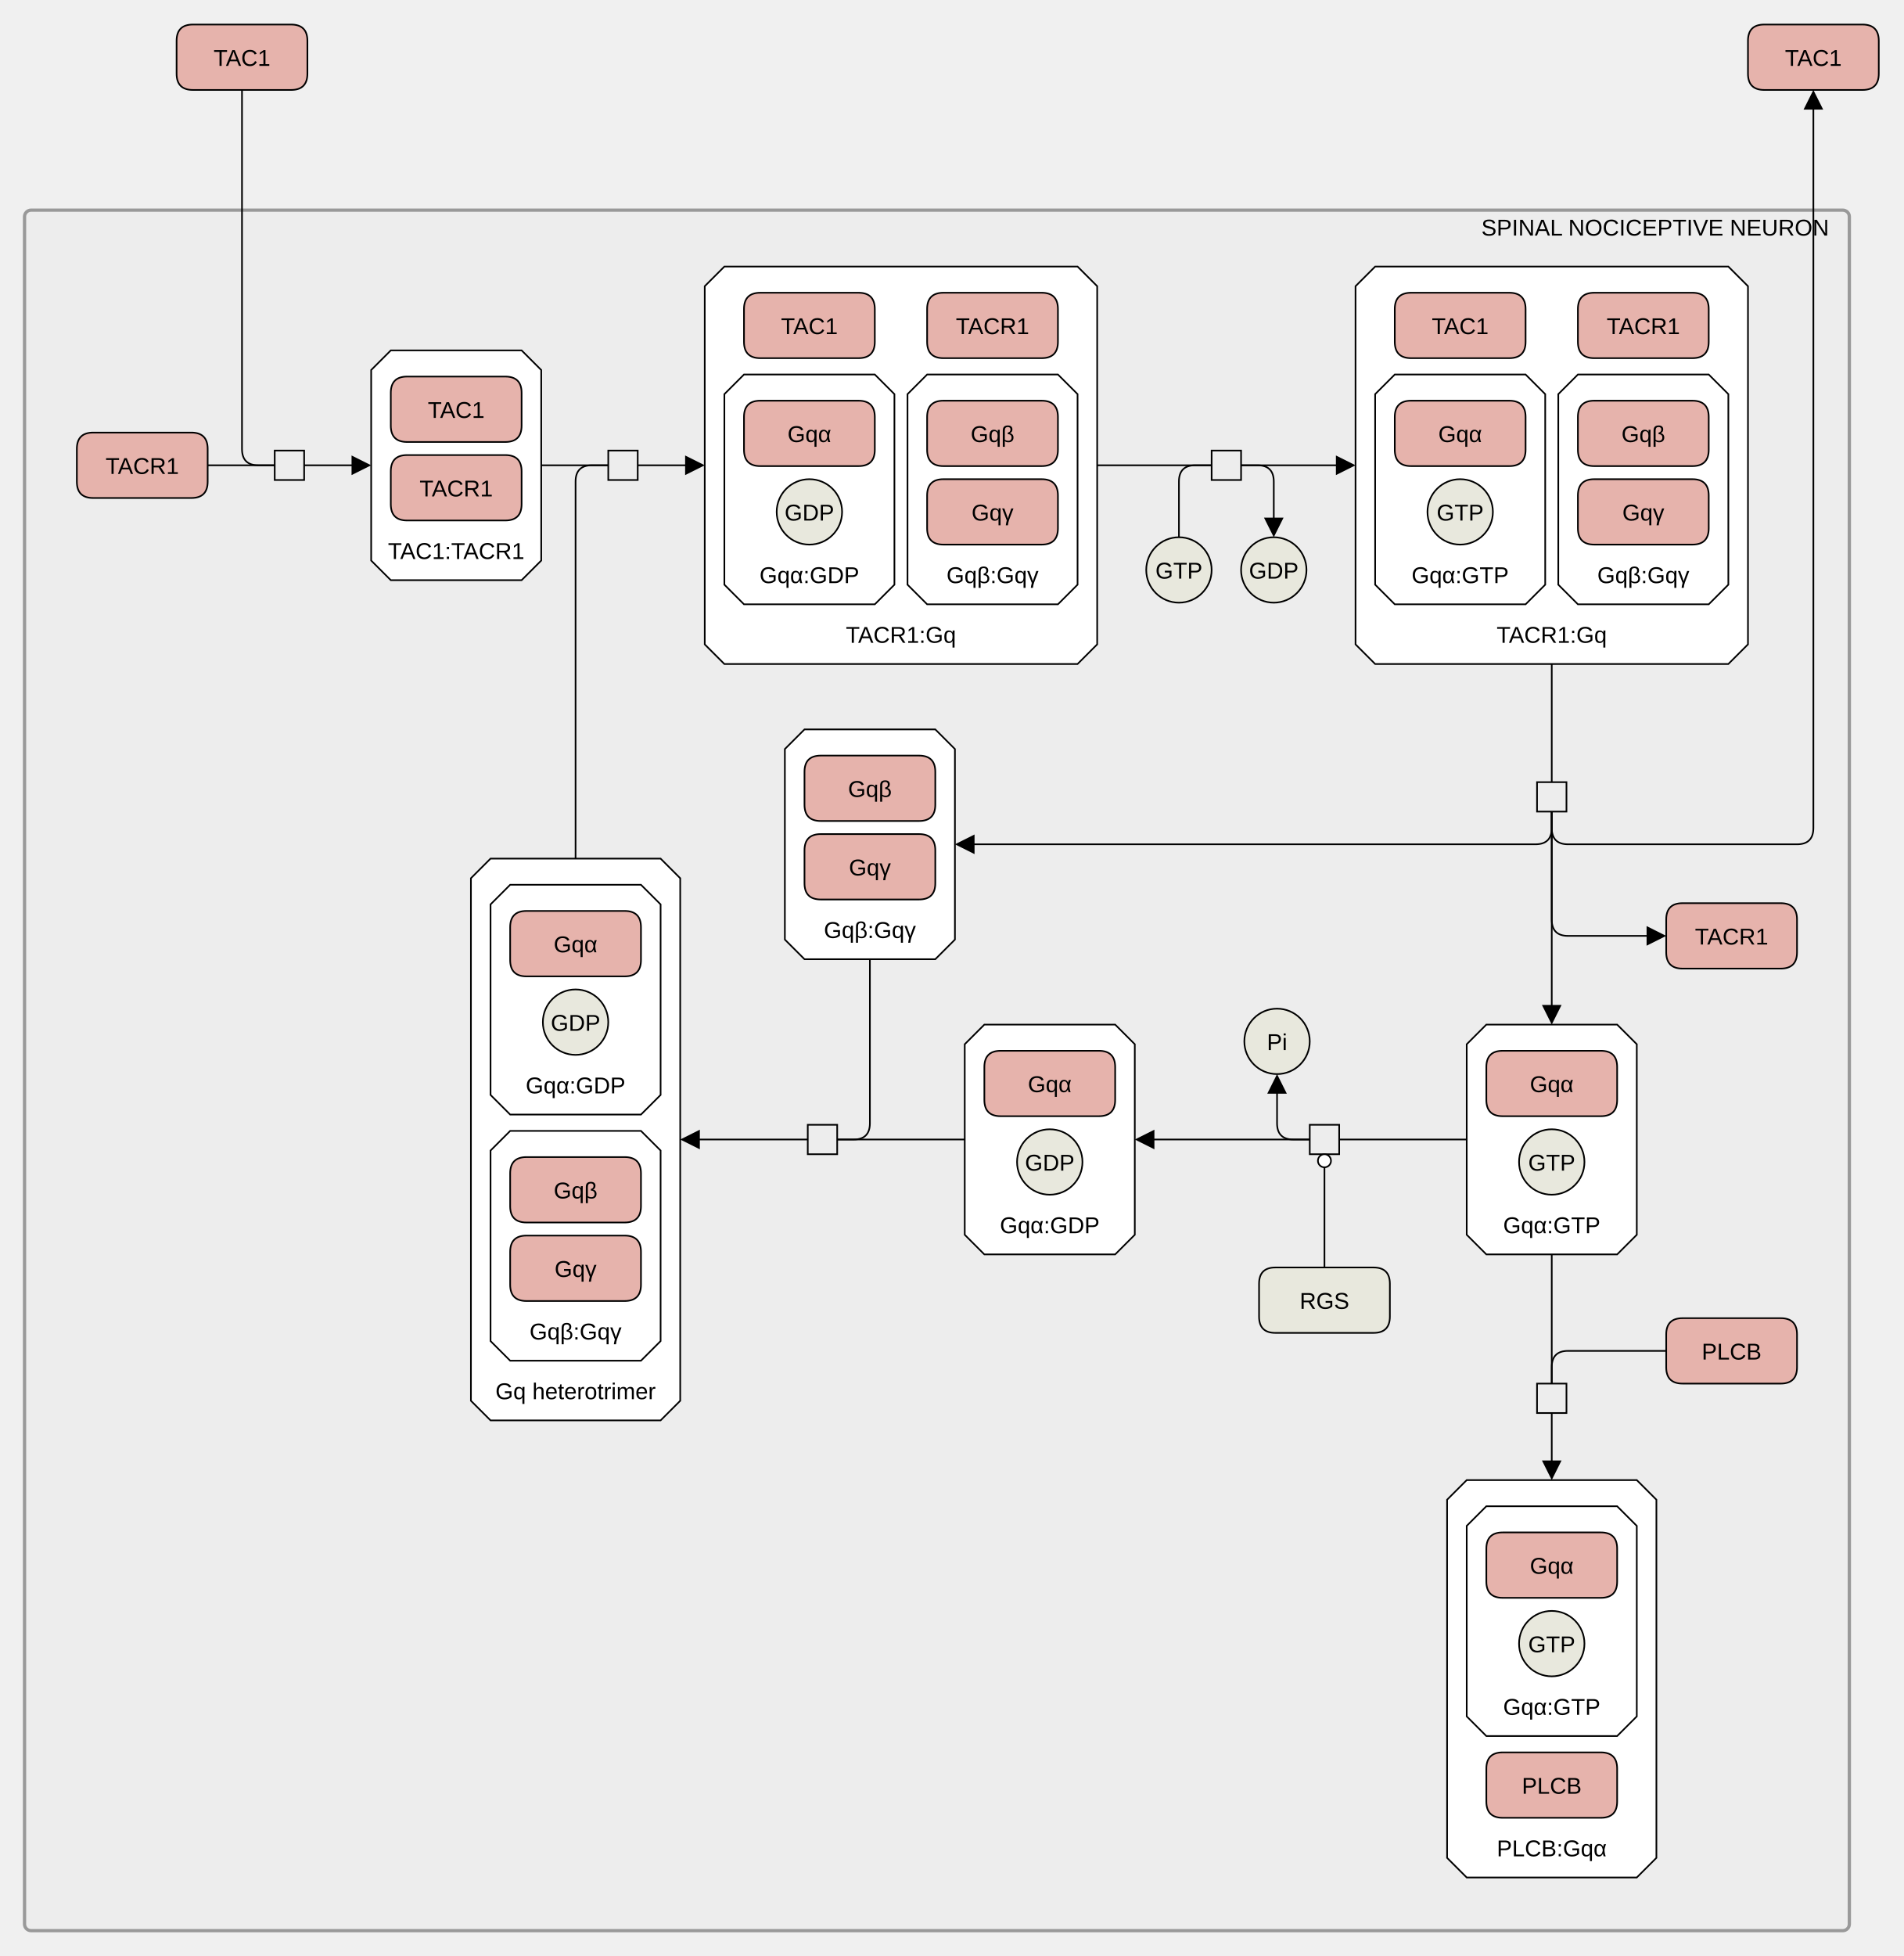
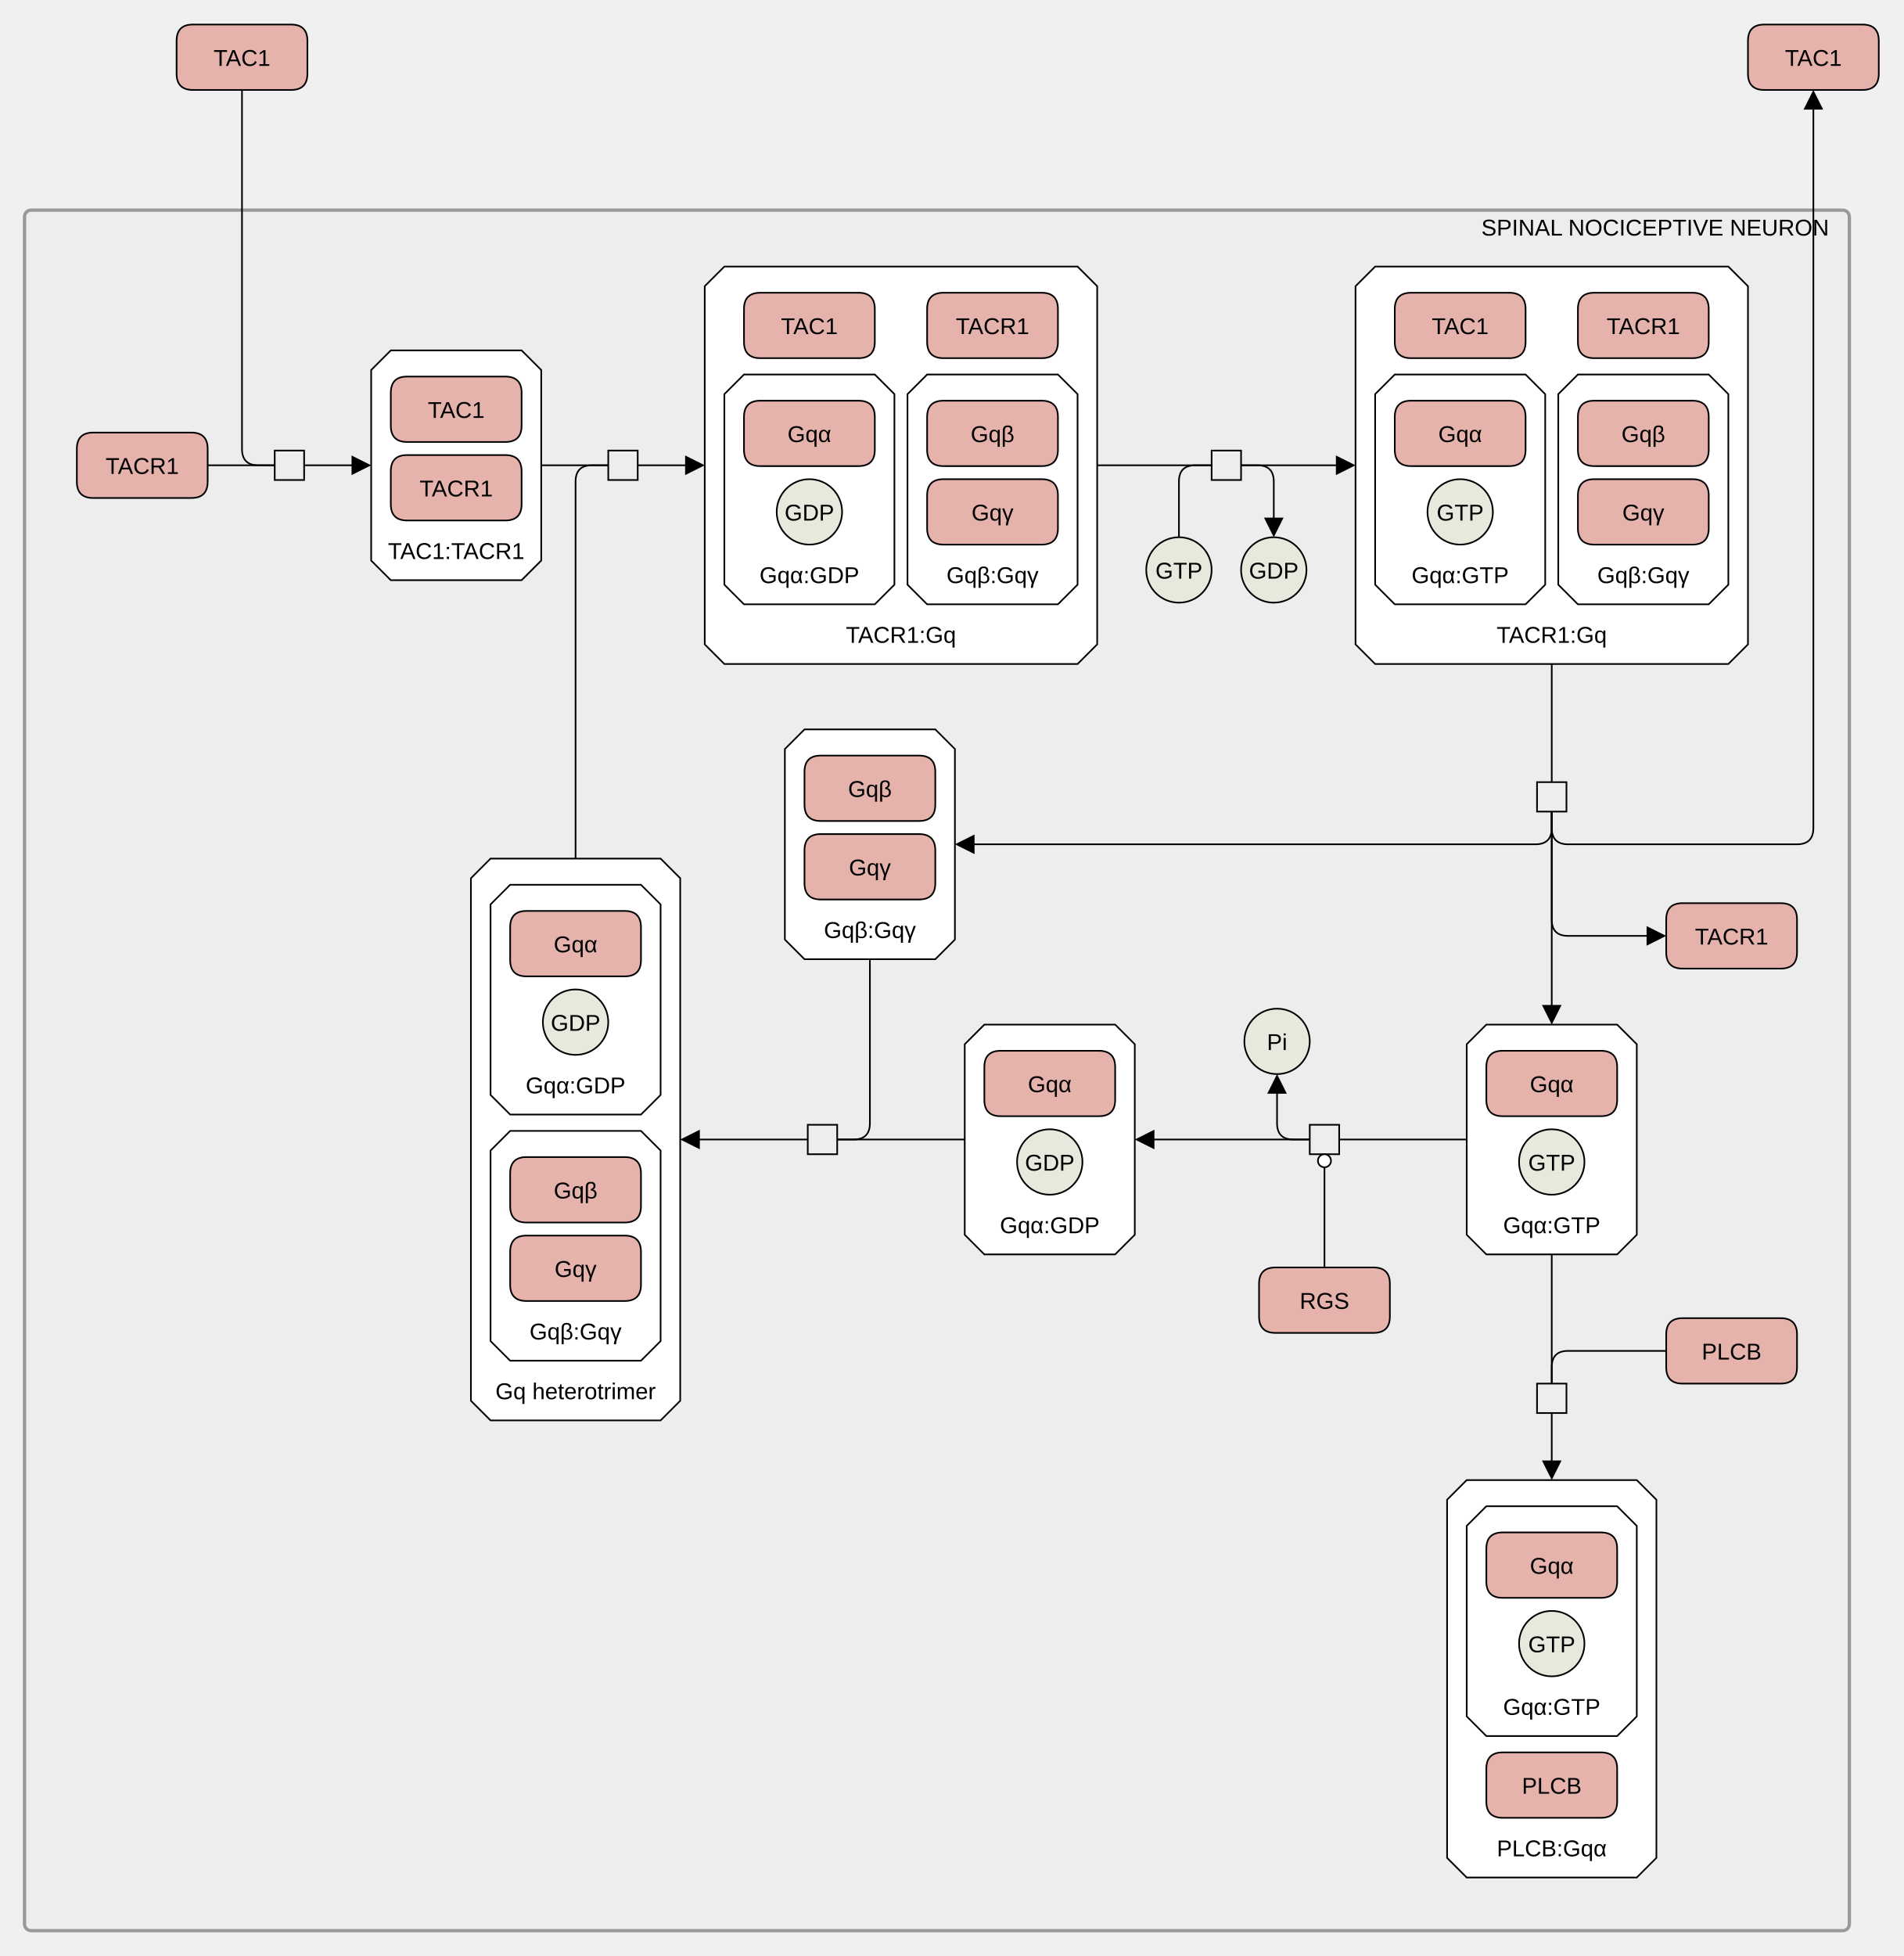
<svg xmlns="http://www.w3.org/2000/svg" width="1164" height="1196" viewBox="0 0 1164 1196" stroke-linecap="butt" stroke-miterlimit="10">
  <g transform="translate(-25,-25)">
    <path d="M40 157.5 C40 155.291 41.791 153.5 44 153.5 L1152 153.5 C1154.209 153.5 1156 155.291 1156 157.5 L1156 1201.5 C1156 1203.709 1154.209 1205.5 1152 1205.5 L44 1205.5 C41.791 1205.5 40 1203.709 40 1201.5 Z" fill="#999999" fill-opacity="0.031" stroke="none" />
    <path d="M40 157.5 C40 155.291 41.791 153.5 44 153.5 L1152 153.5 C1154.209 153.5 1156 155.291 1156 157.5 L1156 1201.5 C1156 1203.709 1154.209 1205.5 1152 1205.5 L44 1205.5 C41.791 1205.5 40 1203.709 40 1201.5 Z" fill="none" stroke="#999999" stroke-width="2" />
    <text x="1037.25" y="169.041" text-anchor="middle" font-family="'Dialog', Arial, Helvetica, sans-serif" font-size="14" fill="#000000" stroke="none" xml:space="preserve">SPINAL NOCICEPTIVE NEURON</text>
    <path d="M468 188 L684 188 L696 200 L696 419 L684 431 L468 431 L456 419 L456 200 Z" fill="#FFFFFF" stroke="none" />
    <path d="M468 188 L684 188 L696 200 L696 419 L684 431 L468 431 L456 419 L456 200 Z" fill="none" stroke="#000000" />
    <text x="576" y="418.041" text-anchor="middle" font-family="'Dialog', Arial, Helvetica, sans-serif" font-size="14" fill="#000000" stroke="none" xml:space="preserve">TACR1:Gq</text>
    <path d="M480 254 L560 254 L572 266 L572 382.5 L560 394.5 L480 394.5 L468 382.5 L468 266 Z" fill="#FFFFFF" stroke="none" />
    <path d="M480 254 L560 254 L572 266 L572 382.5 L560 394.5 L480 394.5 L468 382.5 L468 266 Z" fill="none" stroke="#000000" />
    <text x="520" y="381.541" text-anchor="middle" font-family="'Dialog', Arial, Helvetica, sans-serif" font-size="14" fill="#000000" stroke="none" xml:space="preserve">Gqα:GDP</text>
    <path d="M480 280 Q480 270 490 270 L550 270 Q560 270 560 280 L560 300 Q560 310 550 310 L490 310 Q480 310 480 300 Z" fill="#E6B3AC" stroke="none" />
    <path d="M480 280 Q480 270 490 270 L550 270 Q560 270 560 280 L560 300 Q560 310 550 310 L490 310 Q480 310 480 300 Z" fill="none" stroke="#000000" />
    <text x="520" y="295.291" text-anchor="middle" font-family="'Dialog', Arial, Helvetica, sans-serif" font-size="14" fill="#000000" stroke="none" xml:space="preserve">Gqα</text>
    <path d="M500 338 C500 326.954 508.954 318 520 318 L520 318 C531.046 318 540 326.954 540 338 L540 338 C540 349.046 531.046 358 520 358 L520 358 C508.954 358 500 349.046 500 338 Z" fill="#E8E8DD" stroke="none" />
    <path d="M500 338 C500 326.954 508.954 318 520 318 L520 318 C531.046 318 540 326.954 540 338 L540 338 C540 349.046 531.046 358 520 358 L520 358 C508.954 358 500 349.046 500 338 Z" fill="none" stroke="#000000" />
    <text x="520" y="343.291" text-anchor="middle" font-family="'Dialog', Arial, Helvetica, sans-serif" font-size="14" fill="#000000" stroke="none" xml:space="preserve">GDP</text>
    <path d="M592 254 L672 254 L684 266 L684 382.5 L672 394.5 L592 394.5 L580 382.5 L580 266 Z" fill="#FFFFFF" stroke="none" />
    <path d="M592 254 L672 254 L684 266 L684 382.5 L672 394.5 L592 394.5 L580 382.5 L580 266 Z" fill="none" stroke="#000000" />
    <text x="632" y="381.541" text-anchor="middle" font-family="'Dialog', Arial, Helvetica, sans-serif" font-size="14" fill="#000000" stroke="none" xml:space="preserve">Gqβ:Gqγ</text>
    <path d="M592 280 Q592 270 602 270 L662 270 Q672 270 672 280 L672 300 Q672 310 662 310 L602 310 Q592 310 592 300 Z" fill="#E6B3AC" stroke="none" />
    <path d="M592 280 Q592 270 602 270 L662 270 Q672 270 672 280 L672 300 Q672 310 662 310 L602 310 Q592 310 592 300 Z" fill="none" stroke="#000000" />
    <text x="632" y="295.291" text-anchor="middle" font-family="'Dialog', Arial, Helvetica, sans-serif" font-size="14" fill="#000000" stroke="none" xml:space="preserve">Gqβ</text>
    <path d="M592 328 Q592 318 602 318 L662 318 Q672 318 672 328 L672 348 Q672 358 662 358 L602 358 Q592 358 592 348 Z" fill="#E6B3AC" stroke="none" />
    <path d="M592 328 Q592 318 602 318 L662 318 Q672 318 672 328 L672 348 Q672 358 662 358 L602 358 Q592 358 592 348 Z" fill="none" stroke="#000000" />
    <text x="632" y="343.291" text-anchor="middle" font-family="'Dialog', Arial, Helvetica, sans-serif" font-size="14" fill="#000000" stroke="none" xml:space="preserve">Gqγ</text>
    <path d="M480 214 Q480 204 490 204 L550 204 Q560 204 560 214 L560 234 Q560 244 550 244 L490 244 Q480 244 480 234 Z" fill="#E6B3AC" stroke="none" />
    <path d="M480 214 Q480 204 490 204 L550 204 Q560 204 560 214 L560 234 Q560 244 550 244 L490 244 Q480 244 480 234 Z" fill="none" stroke="#000000" />
    <text x="520" y="229.291" text-anchor="middle" font-family="'Dialog', Arial, Helvetica, sans-serif" font-size="14" fill="#000000" stroke="none" xml:space="preserve">TAC1</text>
    <path d="M592 214 Q592 204 602 204 L662 204 Q672 204 672 214 L672 234 Q672 244 662 244 L602 244 Q592 244 592 234 Z" fill="#E6B3AC" stroke="none" />
    <path d="M592 214 Q592 204 602 204 L662 204 Q672 204 672 214 L672 234 Q672 244 662 244 L602 244 Q592 244 592 234 Z" fill="none" stroke="#000000" />
    <text x="632" y="229.291" text-anchor="middle" font-family="'Dialog', Arial, Helvetica, sans-serif" font-size="14" fill="#000000" stroke="none" xml:space="preserve">TACR1</text>
    <path d="M325 550 L429 550 L441 562 L441 881.5 L429 893.5 L325 893.5 L313 881.5 L313 562 Z" fill="#FFFFFF" stroke="none" />
    <path d="M325 550 L429 550 L441 562 L441 881.5 L429 893.5 L325 893.5 L313 881.5 L313 562 Z" fill="none" stroke="#000000" />
    <text x="377" y="880.541" text-anchor="middle" font-family="'Dialog', Arial, Helvetica, sans-serif" font-size="14" fill="#000000" stroke="none" xml:space="preserve">Gq heterotrimer</text>
    <path d="M337 716.5 L417 716.5 L429 728.5 L429 845 L417 857 L337 857 L325 845 L325 728.5 Z" fill="#FFFFFF" stroke="none" />
    <path d="M337 716.5 L417 716.5 L429 728.5 L429 845 L417 857 L337 857 L325 845 L325 728.5 Z" fill="none" stroke="#000000" />
    <text x="377" y="844.041" text-anchor="middle" font-family="'Dialog', Arial, Helvetica, sans-serif" font-size="14" fill="#000000" stroke="none" xml:space="preserve">Gqβ:Gqγ</text>
    <path d="M337 742.5 Q337 732.5 347 732.5 L407 732.5 Q417 732.5 417 742.5 L417 762.5 Q417 772.5 407 772.5 L347 772.5 Q337 772.5 337 762.5 Z" fill="#E6B3AC" stroke="none" />
    <path d="M337 742.5 Q337 732.5 347 732.5 L407 732.5 Q417 732.5 417 742.5 L417 762.5 Q417 772.5 407 772.5 L347 772.5 Q337 772.5 337 762.5 Z" fill="none" stroke="#000000" />
    <text x="377" y="757.791" text-anchor="middle" font-family="'Dialog', Arial, Helvetica, sans-serif" font-size="14" fill="#000000" stroke="none" xml:space="preserve">Gqβ</text>
    <path d="M337 790.5 Q337 780.5 347 780.5 L407 780.5 Q417 780.5 417 790.5 L417 810.5 Q417 820.5 407 820.5 L347 820.5 Q337 820.5 337 810.5 Z" fill="#E6B3AC" stroke="none" />
    <path d="M337 790.5 Q337 780.5 347 780.5 L407 780.5 Q417 780.5 417 790.5 L417 810.5 Q417 820.5 407 820.5 L347 820.5 Q337 820.5 337 810.5 Z" fill="none" stroke="#000000" />
    <text x="377" y="805.791" text-anchor="middle" font-family="'Dialog', Arial, Helvetica, sans-serif" font-size="14" fill="#000000" stroke="none" xml:space="preserve">Gqγ</text>
    <path d="M337 566 L417 566 L429 578 L429 694.5 L417 706.5 L337 706.5 L325 694.5 L325 578 Z" fill="#FFFFFF" stroke="none" />
    <path d="M337 566 L417 566 L429 578 L429 694.5 L417 706.5 L337 706.5 L325 694.5 L325 578 Z" fill="none" stroke="#000000" />
    <text x="377" y="693.541" text-anchor="middle" font-family="'Dialog', Arial, Helvetica, sans-serif" font-size="14" fill="#000000" stroke="none" xml:space="preserve">Gqα:GDP</text>
    <path d="M337 592 Q337 582 347 582 L407 582 Q417 582 417 592 L417 612 Q417 622 407 622 L347 622 Q337 622 337 612 Z" fill="#E6B3AC" stroke="none" />
    <path d="M337 592 Q337 582 347 582 L407 582 Q417 582 417 592 L417 612 Q417 622 407 622 L347 622 Q337 622 337 612 Z" fill="none" stroke="#000000" />
    <text x="377" y="607.291" text-anchor="middle" font-family="'Dialog', Arial, Helvetica, sans-serif" font-size="14" fill="#000000" stroke="none" xml:space="preserve">Gqα</text>
    <path d="M357 650 C357 638.954 365.954 630 377 630 L377 630 C388.046 630 397 638.954 397 650 L397 650 C397 661.046 388.046 670 377 670 L377 670 C365.954 670 357 661.046 357 650 Z" fill="#E8E8DD" stroke="none" />
    <path d="M357 650 C357 638.954 365.954 630 377 630 L377 630 C388.046 630 397 638.954 397 650 L397 650 C397 661.046 388.046 670 377 670 L377 670 C365.954 670 357 661.046 357 650 Z" fill="none" stroke="#000000" />
    <text x="377" y="655.291" text-anchor="middle" font-family="'Dialog', Arial, Helvetica, sans-serif" font-size="14" fill="#000000" stroke="none" xml:space="preserve">GDP</text>
    <path d="M866 188 L1082 188 L1094 200 L1094 419 L1082 431 L866 431 L854 419 L854 200 Z" fill="#FFFFFF" stroke="none" />
    <path d="M866 188 L1082 188 L1094 200 L1094 419 L1082 431 L866 431 L854 419 L854 200 Z" fill="none" stroke="#000000" />
    <text x="974" y="418.041" text-anchor="middle" font-family="'Dialog', Arial, Helvetica, sans-serif" font-size="14" fill="#000000" stroke="none" xml:space="preserve">TACR1:Gq</text>
    <path d="M990 254 L1070 254 L1082 266 L1082 382.5 L1070 394.5 L990 394.5 L978 382.5 L978 266 Z" fill="#FFFFFF" stroke="none" />
    <path d="M990 254 L1070 254 L1082 266 L1082 382.5 L1070 394.5 L990 394.5 L978 382.5 L978 266 Z" fill="none" stroke="#000000" />
    <text x="1030" y="381.541" text-anchor="middle" font-family="'Dialog', Arial, Helvetica, sans-serif" font-size="14" fill="#000000" stroke="none" xml:space="preserve">Gqβ:Gqγ</text>
    <path d="M990 280 Q990 270 1000 270 L1060 270 Q1070 270 1070 280 L1070 300 Q1070 310 1060 310 L1000 310 Q990 310 990 300 Z" fill="#E6B3AC" stroke="none" />
    <path d="M990 280 Q990 270 1000 270 L1060 270 Q1070 270 1070 280 L1070 300 Q1070 310 1060 310 L1000 310 Q990 310 990 300 Z" fill="none" stroke="#000000" />
    <text x="1030" y="295.291" text-anchor="middle" font-family="'Dialog', Arial, Helvetica, sans-serif" font-size="14" fill="#000000" stroke="none" xml:space="preserve">Gqβ</text>
    <path d="M990 328 Q990 318 1000 318 L1060 318 Q1070 318 1070 328 L1070 348 Q1070 358 1060 358 L1000 358 Q990 358 990 348 Z" fill="#E6B3AC" stroke="none" />
    <path d="M990 328 Q990 318 1000 318 L1060 318 Q1070 318 1070 328 L1070 348 Q1070 358 1060 358 L1000 358 Q990 358 990 348 Z" fill="none" stroke="#000000" />
    <text x="1030" y="343.291" text-anchor="middle" font-family="'Dialog', Arial, Helvetica, sans-serif" font-size="14" fill="#000000" stroke="none" xml:space="preserve">Gqγ</text>
    <path d="M878 254 L958 254 L970 266 L970 382.5 L958 394.5 L878 394.5 L866 382.5 L866 266 Z" fill="#FFFFFF" stroke="none" />
    <path d="M878 254 L958 254 L970 266 L970 382.5 L958 394.5 L878 394.5 L866 382.5 L866 266 Z" fill="none" stroke="#000000" />
    <text x="918" y="381.541" text-anchor="middle" font-family="'Dialog', Arial, Helvetica, sans-serif" font-size="14" fill="#000000" stroke="none" xml:space="preserve">Gqα:GTP</text>
    <path d="M878 280 Q878 270 888 270 L948 270 Q958 270 958 280 L958 300 Q958 310 948 310 L888 310 Q878 310 878 300 Z" fill="#E6B3AC" stroke="none" />
    <path d="M878 280 Q878 270 888 270 L948 270 Q958 270 958 280 L958 300 Q958 310 948 310 L888 310 Q878 310 878 300 Z" fill="none" stroke="#000000" />
    <text x="918" y="295.291" text-anchor="middle" font-family="'Dialog', Arial, Helvetica, sans-serif" font-size="14" fill="#000000" stroke="none" xml:space="preserve">Gqα</text>
    <path d="M898 338 C898 326.954 906.954 318 918 318 L918 318 C929.046 318 938 326.954 938 338 L938 338 C938 349.046 929.046 358 918 358 L918 358 C906.954 358 898 349.046 898 338 Z" fill="#E8E8DD" stroke="none" />
    <path d="M898 338 C898 326.954 906.954 318 918 318 L918 318 C929.046 318 938 326.954 938 338 L938 338 C938 349.046 929.046 358 918 358 L918 358 C906.954 358 898 349.046 898 338 Z" fill="none" stroke="#000000" />
    <text x="918" y="343.291" text-anchor="middle" font-family="'Dialog', Arial, Helvetica, sans-serif" font-size="14" fill="#000000" stroke="none" xml:space="preserve">GTP</text>
    <path d="M878 214 Q878 204 888 204 L948 204 Q958 204 958 214 L958 234 Q958 244 948 244 L888 244 Q878 244 878 234 Z" fill="#E6B3AC" stroke="none" />
    <path d="M878 214 Q878 204 888 204 L948 204 Q958 204 958 214 L958 234 Q958 244 948 244 L888 244 Q878 244 878 234 Z" fill="none" stroke="#000000" />
    <text x="918" y="229.291" text-anchor="middle" font-family="'Dialog', Arial, Helvetica, sans-serif" font-size="14" fill="#000000" stroke="none" xml:space="preserve">TAC1</text>
    <path d="M990 214 Q990 204 1000 204 L1060 204 Q1070 204 1070 214 L1070 234 Q1070 244 1060 244 L1000 244 Q990 244 990 234 Z" fill="#E6B3AC" stroke="none" />
    <path d="M990 214 Q990 204 1000 204 L1060 204 Q1070 204 1070 214 L1070 234 Q1070 244 1060 244 L1000 244 Q990 244 990 234 Z" fill="none" stroke="#000000" />
    <text x="1030" y="229.291" text-anchor="middle" font-family="'Dialog', Arial, Helvetica, sans-serif" font-size="14" fill="#000000" stroke="none" xml:space="preserve">TACR1</text>
    <path d="M922 930 L1026 930 L1038 942 L1038 1161 L1026 1173 L922 1173 L910 1161 L910 942 Z" fill="#FFFFFF" stroke="none" />
    <path d="M922 930 L1026 930 L1038 942 L1038 1161 L1026 1173 L922 1173 L910 1161 L910 942 Z" fill="none" stroke="#000000" />
    <text x="974" y="1160.041" text-anchor="middle" font-family="'Dialog', Arial, Helvetica, sans-serif" font-size="14" fill="#000000" stroke="none" xml:space="preserve">PLCB:Gqα</text>
    <path d="M934 1106.5 Q934 1096.5 944 1096.5 L1004 1096.5 Q1014 1096.5 1014 1106.5 L1014 1126.5 Q1014 1136.5 1004 1136.5 L944 1136.5 Q934 1136.5 934 1126.5 Z" fill="#E6B3AC" stroke="none" />
    <path d="M934 1106.5 Q934 1096.5 944 1096.5 L1004 1096.5 Q1014 1096.5 1014 1106.5 L1014 1126.5 Q1014 1136.5 1004 1136.5 L944 1136.5 Q934 1136.5 934 1126.5 Z" fill="none" stroke="#000000" />
    <text x="974" y="1121.791" text-anchor="middle" font-family="'Dialog', Arial, Helvetica, sans-serif" font-size="14" fill="#000000" stroke="none" xml:space="preserve">PLCB</text>
    <path d="M934 946 L1014 946 L1026 958 L1026 1074.5 L1014 1086.5 L934 1086.5 L922 1074.5 L922 958 Z" fill="#FFFFFF" stroke="none" />
    <path d="M934 946 L1014 946 L1026 958 L1026 1074.5 L1014 1086.5 L934 1086.5 L922 1074.5 L922 958 Z" fill="none" stroke="#000000" />
    <text x="974" y="1073.541" text-anchor="middle" font-family="'Dialog', Arial, Helvetica, sans-serif" font-size="14" fill="#000000" stroke="none" xml:space="preserve">Gqα:GTP</text>
    <path d="M934 972 Q934 962 944 962 L1004 962 Q1014 962 1014 972 L1014 992 Q1014 1002 1004 1002 L944 1002 Q934 1002 934 992 Z" fill="#E6B3AC" stroke="none" />
    <path d="M934 972 Q934 962 944 962 L1004 962 Q1014 962 1014 972 L1014 992 Q1014 1002 1004 1002 L944 1002 Q934 1002 934 992 Z" fill="none" stroke="#000000" />
    <text x="974" y="987.291" text-anchor="middle" font-family="'Dialog', Arial, Helvetica, sans-serif" font-size="14" fill="#000000" stroke="none" xml:space="preserve">Gqα</text>
    <path d="M954 1030 C954 1018.954 962.954 1010 974 1010 L974 1010 C985.046 1010 994 1018.954 994 1030 L994 1030 C994 1041.046 985.046 1050 974 1050 L974 1050 C962.954 1050 954 1041.046 954 1030 Z" fill="#E8E8DD" stroke="none" />
    <path d="M954 1030 C954 1018.954 962.954 1010 974 1010 L974 1010 C985.046 1010 994 1018.954 994 1030 L994 1030 C994 1041.046 985.046 1050 974 1050 L974 1050 C962.954 1050 954 1041.046 954 1030 Z" fill="none" stroke="#000000" />
    <text x="974" y="1035.291" text-anchor="middle" font-family="'Dialog', Arial, Helvetica, sans-serif" font-size="14" fill="#000000" stroke="none" xml:space="preserve">GTP</text>
    <path d="M264 239.25 L344 239.25 L356 251.25 L356 367.75 L344 379.75 L264 379.75 L252 367.75 L252 251.25 Z" fill="#FFFFFF" stroke="none" />
    <path d="M264 239.25 L344 239.25 L356 251.25 L356 367.75 L344 379.75 L264 379.75 L252 367.75 L252 251.25 Z" fill="none" stroke="#000000" />
    <text x="304" y="366.791" text-anchor="middle" font-family="'Dialog', Arial, Helvetica, sans-serif" font-size="14" fill="#000000" stroke="none" xml:space="preserve">TAC1:TACR1</text>
    <path d="M264 313.25 Q264 303.25 274 303.25 L334 303.25 Q344 303.25 344 313.25 L344 333.25 Q344 343.25 334 343.25 L274 343.25 Q264 343.25 264 333.25 Z" fill="#E6B3AC" stroke="none" />
    <path d="M264 313.25 Q264 303.25 274 303.25 L334 303.25 Q344 303.25 344 313.25 L344 333.25 Q344 343.25 334 343.25 L274 343.25 Q264 343.25 264 333.25 Z" fill="none" stroke="#000000" />
    <text x="304" y="328.541" text-anchor="middle" font-family="'Dialog', Arial, Helvetica, sans-serif" font-size="14" fill="#000000" stroke="none" xml:space="preserve">TACR1</text>
    <path d="M264 265.25 Q264 255.25 274 255.25 L334 255.25 Q344 255.25 344 265.25 L344 285.25 Q344 295.25 334 295.25 L274 295.25 Q264 295.25 264 285.25 Z" fill="#E6B3AC" stroke="none" />
    <path d="M264 265.25 Q264 255.25 274 255.25 L334 255.25 Q344 255.25 344 265.25 L344 285.25 Q344 295.25 334 295.25 L274 295.25 Q264 295.25 264 285.25 Z" fill="none" stroke="#000000" />
    <text x="304" y="280.541" text-anchor="middle" font-family="'Dialog', Arial, Helvetica, sans-serif" font-size="14" fill="#000000" stroke="none" xml:space="preserve">TAC1</text>
    <path d="M517 471 L597 471 L609 483 L609 599.5 L597 611.5 L517 611.5 L505 599.5 L505 483 Z" fill="#FFFFFF" stroke="none" />
    <path d="M517 471 L597 471 L609 483 L609 599.5 L597 611.5 L517 611.5 L505 599.5 L505 483 Z" fill="none" stroke="#000000" />
    <text x="557" y="598.541" text-anchor="middle" font-family="'Dialog', Arial, Helvetica, sans-serif" font-size="14" fill="#000000" stroke="none" xml:space="preserve">Gqβ:Gqγ</text>
    <path d="M517 545 Q517 535 527 535 L587 535 Q597 535 597 545 L597 565 Q597 575 587 575 L527 575 Q517 575 517 565 Z" fill="#E6B3AC" stroke="none" />
    <path d="M517 545 Q517 535 527 535 L587 535 Q597 535 597 545 L597 565 Q597 575 587 575 L527 575 Q517 575 517 565 Z" fill="none" stroke="#000000" />
    <text x="557" y="560.291" text-anchor="middle" font-family="'Dialog', Arial, Helvetica, sans-serif" font-size="14" fill="#000000" stroke="none" xml:space="preserve">Gqγ</text>
    <path d="M517 497 Q517 487 527 487 L587 487 Q597 487 597 497 L597 517 Q597 527 587 527 L527 527 Q517 527 517 517 Z" fill="#E6B3AC" stroke="none" />
    <path d="M517 497 Q517 487 527 487 L587 487 Q597 487 597 497 L597 517 Q597 527 587 527 L527 527 Q517 527 517 517 Z" fill="none" stroke="#000000" />
    <text x="557" y="512.291" text-anchor="middle" font-family="'Dialog', Arial, Helvetica, sans-serif" font-size="14" fill="#000000" stroke="none" xml:space="preserve">Gqβ</text>
    <path d="M72 299.5 Q72 289.5 82 289.5 L142 289.5 Q152 289.5 152 299.5 L152 319.5 Q152 329.5 142 329.5 L82 329.5 Q72 329.5 72 319.5 Z" fill="#E6B3AC" stroke="none" />
    <path d="M72 299.5 Q72 289.5 82 289.5 L142 289.5 Q152 289.5 152 299.5 L152 319.5 Q152 329.5 142 329.5 L82 329.5 Q72 329.5 72 319.5 Z" fill="none" stroke="#000000" />
    <text x="112" y="314.791" text-anchor="middle" font-family="'Dialog', Arial, Helvetica, sans-serif" font-size="14" fill="#000000" stroke="none" xml:space="preserve">TACR1</text>
    <path d="M726 373.5 C726 362.454 734.954 353.5 746 353.5 L746 353.5 C757.046 353.5 766 362.454 766 373.5 L766 373.5 C766 384.546 757.046 393.5 746 393.5 L746 393.5 C734.954 393.5 726 384.546 726 373.5 Z" fill="#E8E8DD" stroke="none" />
    <path d="M726 373.5 C726 362.454 734.954 353.5 746 353.5 L746 353.5 C757.046 353.5 766 362.454 766 373.5 L766 373.5 C766 384.546 757.046 393.5 746 393.5 L746 393.5 C734.954 393.5 726 384.546 726 373.5 Z" fill="none" stroke="#000000" />
    <text x="746" y="378.791" text-anchor="middle" font-family="'Dialog', Arial, Helvetica, sans-serif" font-size="14" fill="#000000" stroke="none" xml:space="preserve">GTP</text>
    <path d="M784 373.5 C784 362.454 792.954 353.5 804 353.5 L804 353.5 C815.046 353.5 824 362.454 824 373.5 L824 373.5 C824 384.546 815.046 393.5 804 393.5 L804 393.5 C792.954 393.5 784 384.546 784 373.5 Z" fill="#E8E8DD" stroke="none" />
    <path d="M784 373.5 C784 362.454 792.954 353.5 804 353.5 L804 353.5 C815.046 353.5 824 362.454 824 373.5 L824 373.5 C824 384.546 815.046 393.5 804 393.5 L804 393.5 C792.954 393.5 784 384.546 784 373.5 Z" fill="none" stroke="#000000" />
    <text x="804" y="378.791" text-anchor="middle" font-family="'Dialog', Arial, Helvetica, sans-serif" font-size="14" fill="#000000" stroke="none" xml:space="preserve">GDP</text>
    <path d="M1044 841 Q1044 831 1054 831 L1114 831 Q1124 831 1124 841 L1124 861 Q1124 871 1114 871 L1054 871 Q1044 871 1044 861 Z" fill="#E6B3AC" stroke="none" />
    <path d="M1044 841 Q1044 831 1054 831 L1114 831 Q1124 831 1124 841 L1124 861 Q1124 871 1114 871 L1054 871 Q1044 871 1044 861 Z" fill="none" stroke="#000000" />
    <text x="1084" y="856.291" text-anchor="middle" font-family="'Dialog', Arial, Helvetica, sans-serif" font-size="14" fill="#000000" stroke="none" xml:space="preserve">PLCB</text>
    <path d="M1044 587.25 Q1044 577.25 1054 577.25 L1114 577.25 Q1124 577.25 1124 587.25 L1124 607.25 Q1124 617.25 1114 617.25 L1054 617.25 Q1044 617.25 1044 607.25 Z" fill="#E6B3AC" stroke="none" />
    <path d="M1044 587.25 Q1044 577.25 1054 577.25 L1114 577.25 Q1124 577.25 1124 587.25 L1124 607.25 Q1124 617.25 1114 617.25 L1054 617.25 Q1044 617.25 1044 607.25 Z" fill="none" stroke="#000000" />
    <text x="1084" y="602.541" text-anchor="middle" font-family="'Dialog', Arial, Helvetica, sans-serif" font-size="14" fill="#000000" stroke="none" xml:space="preserve">TACR1</text>
    <path d="M786 661.75 C786 650.704 794.954 641.75 806 641.75 L806 641.75 C817.046 641.75 826 650.704 826 661.75 L826 661.75 C826 672.796 817.046 681.75 806 681.75 L806 681.75 C794.954 681.75 786 672.796 786 661.75 Z" fill="#E8E8DD" stroke="none" />
    <path d="M786 661.75 C786 650.704 794.954 641.75 806 641.75 L806 641.75 C817.046 641.75 826 650.704 826 661.75 L826 661.75 C826 672.796 817.046 681.75 806 681.75 L806 681.75 C794.954 681.75 786 672.796 786 661.75 Z" fill="none" stroke="#000000" />
    <text x="806" y="667.041" text-anchor="middle" font-family="'Dialog', Arial, Helvetica, sans-serif" font-size="14" fill="#000000" stroke="none" xml:space="preserve">Pi</text>
    <path d="M934 651.5 L1014 651.5 L1026 663.5 L1026 780 L1014 792 L934 792 L922 780 L922 663.5 Z" fill="#FFFFFF" stroke="none" />
    <path d="M934 651.5 L1014 651.5 L1026 663.5 L1026 780 L1014 792 L934 792 L922 780 L922 663.5 Z" fill="none" stroke="#000000" />
    <text x="974" y="779.041" text-anchor="middle" font-family="'Dialog', Arial, Helvetica, sans-serif" font-size="14" fill="#000000" stroke="none" xml:space="preserve">Gqα:GTP</text>
    <path d="M934 677.5 Q934 667.5 944 667.5 L1004 667.5 Q1014 667.5 1014 677.5 L1014 697.5 Q1014 707.5 1004 707.5 L944 707.5 Q934 707.5 934 697.5 Z" fill="#E6B3AC" stroke="none" />
    <path d="M934 677.5 Q934 667.5 944 667.5 L1004 667.5 Q1014 667.5 1014 677.5 L1014 697.5 Q1014 707.5 1004 707.5 L944 707.5 Q934 707.5 934 697.5 Z" fill="none" stroke="#000000" />
    <text x="974" y="692.791" text-anchor="middle" font-family="'Dialog', Arial, Helvetica, sans-serif" font-size="14" fill="#000000" stroke="none" xml:space="preserve">Gqα</text>
    <path d="M954 735.5 C954 724.454 962.954 715.5 974 715.5 L974 715.5 C985.046 715.5 994 724.454 994 735.5 L994 735.5 C994 746.546 985.046 755.5 974 755.5 L974 755.5 C962.954 755.5 954 746.546 954 735.5 Z" fill="#E8E8DD" stroke="none" />
    <path d="M954 735.5 C954 724.454 962.954 715.5 974 715.5 L974 715.5 C985.046 715.5 994 724.454 994 735.5 L994 735.5 C994 746.546 985.046 755.5 974 755.5 L974 755.5 C962.954 755.5 954 746.546 954 735.5 Z" fill="none" stroke="#000000" />
    <text x="974" y="740.791" text-anchor="middle" font-family="'Dialog', Arial, Helvetica, sans-serif" font-size="14" fill="#000000" stroke="none" xml:space="preserve">GTP</text>
    <path d="M627 651.5 L707 651.5 L719 663.5 L719 780 L707 792 L627 792 L615 780 L615 663.5 Z" fill="#FFFFFF" stroke="none" />
    <path d="M627 651.5 L707 651.5 L719 663.5 L719 780 L707 792 L627 792 L615 780 L615 663.5 Z" fill="none" stroke="#000000" />
    <text x="667" y="779.041" text-anchor="middle" font-family="'Dialog', Arial, Helvetica, sans-serif" font-size="14" fill="#000000" stroke="none" xml:space="preserve">Gqα:GDP</text>
    <path d="M627 677.5 Q627 667.5 637 667.5 L697 667.5 Q707 667.5 707 677.5 L707 697.5 Q707 707.5 697 707.5 L637 707.5 Q627 707.5 627 697.5 Z" fill="#E6B3AC" stroke="none" />
    <path d="M627 677.5 Q627 667.5 637 667.5 L697 667.5 Q707 667.5 707 677.5 L707 697.5 Q707 707.5 697 707.5 L637 707.5 Q627 707.5 627 697.5 Z" fill="none" stroke="#000000" />
    <text x="667" y="692.791" text-anchor="middle" font-family="'Dialog', Arial, Helvetica, sans-serif" font-size="14" fill="#000000" stroke="none" xml:space="preserve">Gqα</text>
    <path d="M647 735.5 C647 724.454 655.954 715.5 667 715.5 L667 715.5 C678.046 715.5 687 724.454 687 735.5 L687 735.5 C687 746.546 678.046 755.5 667 755.5 L667 755.5 C655.954 755.5 647 746.546 647 735.5 Z" fill="#E8E8DD" stroke="none" />
    <path d="M647 735.5 C647 724.454 655.954 715.5 667 715.5 L667 715.5 C678.046 715.5 687 724.454 687 735.5 L687 735.5 C687 746.546 678.046 755.5 667 755.5 L667 755.5 C655.954 755.5 647 746.546 647 735.5 Z" fill="none" stroke="#000000" />
    <text x="667" y="740.791" text-anchor="middle" font-family="'Dialog', Arial, Helvetica, sans-serif" font-size="14" fill="#000000" stroke="none" xml:space="preserve">GDP</text>
-     <path d="M795 810 Q795 800 805 800 L865 800 Q875 800 875 810 L875 830 Q875 840 865 840 L805 840 Q795 840 795 830 Z" fill="#E8E8DD" stroke="none" />
+     <path d="M795 810 Q795 800 805 800 L865 800 Q875 800 875 810 L875 830 Q875 840 865 840 L805 840 Q795 840 795 830 Z" fill="#E6B3AC" stroke="none" />
    <path d="M795 810 Q795 800 805 800 L865 800 Q875 800 875 810 L875 830 Q875 840 865 840 L805 840 Q795 840 795 830 Z" fill="none" stroke="#000000" />
    <text x="835" y="825.291" text-anchor="middle" font-family="'Dialog', Arial, Helvetica, sans-serif" font-size="14" fill="#000000" stroke="none" xml:space="preserve">RGS</text>
    <path d="M397 300.5 L415 300.5 L415 318.5 L397 318.5 Z" fill="none" stroke="#000000" />
    <path d="M766 300.5 L784 300.5 L784 318.5 L766 318.5 Z" fill="none" stroke="#000000" />
    <path d="M193 300.5 L211 300.5 L211 318.5 L193 318.5 Z" fill="none" stroke="#000000" />
    <path d="M965 871 L983 871 L983 889 L965 889 Z" fill="none" stroke="#000000" />
    <path d="M826 712.75 L844 712.75 L844 730.75 L826 730.75 Z" fill="none" stroke="#000000" />
    <path d="M519 712.75 L537 712.75 L537 730.75 L519 730.75 Z" fill="none" stroke="#000000" />
    <path d="M965 503.25 L983 503.25 L983 521.25 L965 521.25 Z" fill="none" stroke="#000000" />
    <path d="M133 50 Q133 40 143 40 L203 40 Q213 40 213 50 L213 70 Q213 80 203 80 L143 80 Q133 80 133 70 Z" fill="#E6B3AC" stroke="none" />
    <path d="M133 50 Q133 40 143 40 L203 40 Q213 40 213 50 L213 70 Q213 80 203 80 L143 80 Q133 80 133 70 Z" fill="none" stroke="#000000" />
    <text x="173" y="65.291" text-anchor="middle" font-family="'Dialog', Arial, Helvetica, sans-serif" font-size="14" fill="#000000" stroke="none" xml:space="preserve">TAC1</text>
    <path d="M1094 50 Q1094 40 1104 40 L1164 40 Q1174 40 1174 50 L1174 70 Q1174 80 1164 80 L1104 80 Q1094 80 1094 70 Z" fill="#E6B3AC" stroke="none" />
    <path d="M1094 50 Q1094 40 1104 40 L1164 40 Q1174 40 1174 50 L1174 70 Q1174 80 1164 80 L1104 80 Q1094 80 1094 70 Z" fill="none" stroke="#000000" />
    <text x="1134" y="65.291" text-anchor="middle" font-family="'Dialog', Arial, Helvetica, sans-serif" font-size="14" fill="#000000" stroke="none" xml:space="preserve">TAC1</text>
    <path d="M356 309.5 L397 309.5" fill="none" stroke="#000000" />
    <path d="M415 309.5 L445 309.5" fill="none" stroke="#000000" />
    <path d="M456 309.5 L444 315.5 L444 303.5 Z" fill="#000000" stroke="none" />
    <path d="M377 550 L377 319.5 Q377 309.5 387 309.5 L397 309.5" fill="none" stroke="#000000" />
    <path d="M696 309.5 L766 309.5" fill="none" stroke="#000000" />
    <path d="M784 309.5 L843 309.5" fill="none" stroke="#000000" />
    <path d="M854 309.5 L842 315.5 L842 303.5 Z" fill="#000000" stroke="none" />
    <path d="M746 353.5 L746 319.5 Q746 309.5 756 309.5 L766 309.5" fill="none" stroke="#000000" />
    <path d="M784 309.5 L794 309.5 Q804 309.5 804 319.5 L804 342.5" fill="none" stroke="#000000" />
    <path d="M804 353.5 L798 341.5 L810 341.5 Z" fill="#000000" stroke="none" />
    <path d="M152 309.5 L193 309.5" fill="none" stroke="#000000" />
    <path d="M211 309.5 L241 309.5" fill="none" stroke="#000000" />
    <path d="M252 309.5 L240 315.5 L240 303.5 Z" fill="#000000" stroke="none" />
    <path d="M173 80 L173 299.5 Q173 309.5 183 309.5 L193 309.5" fill="none" stroke="#000000" />
    <path d="M1044 851 L984 851 Q974 851 974 861 L974 871" fill="none" stroke="#000000" />
    <path d="M974 889 L974 919" fill="none" stroke="#000000" />
    <path d="M974 930 L968 918 L980 918 Z" fill="#000000" stroke="none" />
    <path d="M974 792 L974 871" fill="none" stroke="#000000" />
    <path d="M922 721.75 L844 721.75" fill="none" stroke="#000000" />
    <path d="M826 721.75 L730 721.75" fill="none" stroke="#000000" />
    <path d="M719 721.75 L731 715.75 L731 727.75 Z" fill="#000000" stroke="none" />
    <path d="M826 721.75 L816 721.75 Q806 721.75 806 711.75 L806 692.75" fill="none" stroke="#000000" />
    <path d="M806 681.75 L812 693.75 L800 693.75 Z" fill="#000000" stroke="none" />
    <path d="M835 800 L835 738.75" fill="none" stroke="#000000" />
    <circle cx="835" cy="734.75" r="4" fill="white" stroke="#000000" />
    <path d="M615 721.75 L537 721.75" fill="none" stroke="#000000" />
    <path d="M519 721.75 L452 721.75" fill="none" stroke="#000000" />
    <path d="M441 721.75 L453 715.75 L453 727.75 Z" fill="#000000" stroke="none" />
    <path d="M557 611.5 L557 711.75 Q557 721.75 547 721.75 L537 721.75" fill="none" stroke="#000000" />
    <path d="M974 431 L974 503.25" fill="none" stroke="#000000" />
    <path d="M974 521.25 L974 640.5" fill="none" stroke="#000000" />
    <path d="M974 651.5 L968 639.5 L980 639.5 Z" fill="#000000" stroke="none" />
    <path d="M974 521.25 L974 531.25 Q974 541.25 964 541.25 L620 541.25" fill="none" stroke="#000000" />
    <path d="M609 541.25 L621 535.25 L621 547.25 Z" fill="#000000" stroke="none" />
    <path d="M974 521.25 L974 587.25 Q974 597.25 984 597.25 L1033 597.25" fill="none" stroke="#000000" />
    <path d="M1044 597.25 L1032 603.25 L1032 591.25 Z" fill="#000000" stroke="none" />
    <path d="M974 521.25 L974 531.25 Q974 541.25 984 541.25 L1124 541.25 Q1134 541.25 1134 531.25 L1134 91" fill="none" stroke="#000000" />
    <path d="M1134 80 L1140 92 L1128 92 Z" fill="#000000" stroke="none" />
  </g>
</svg>
